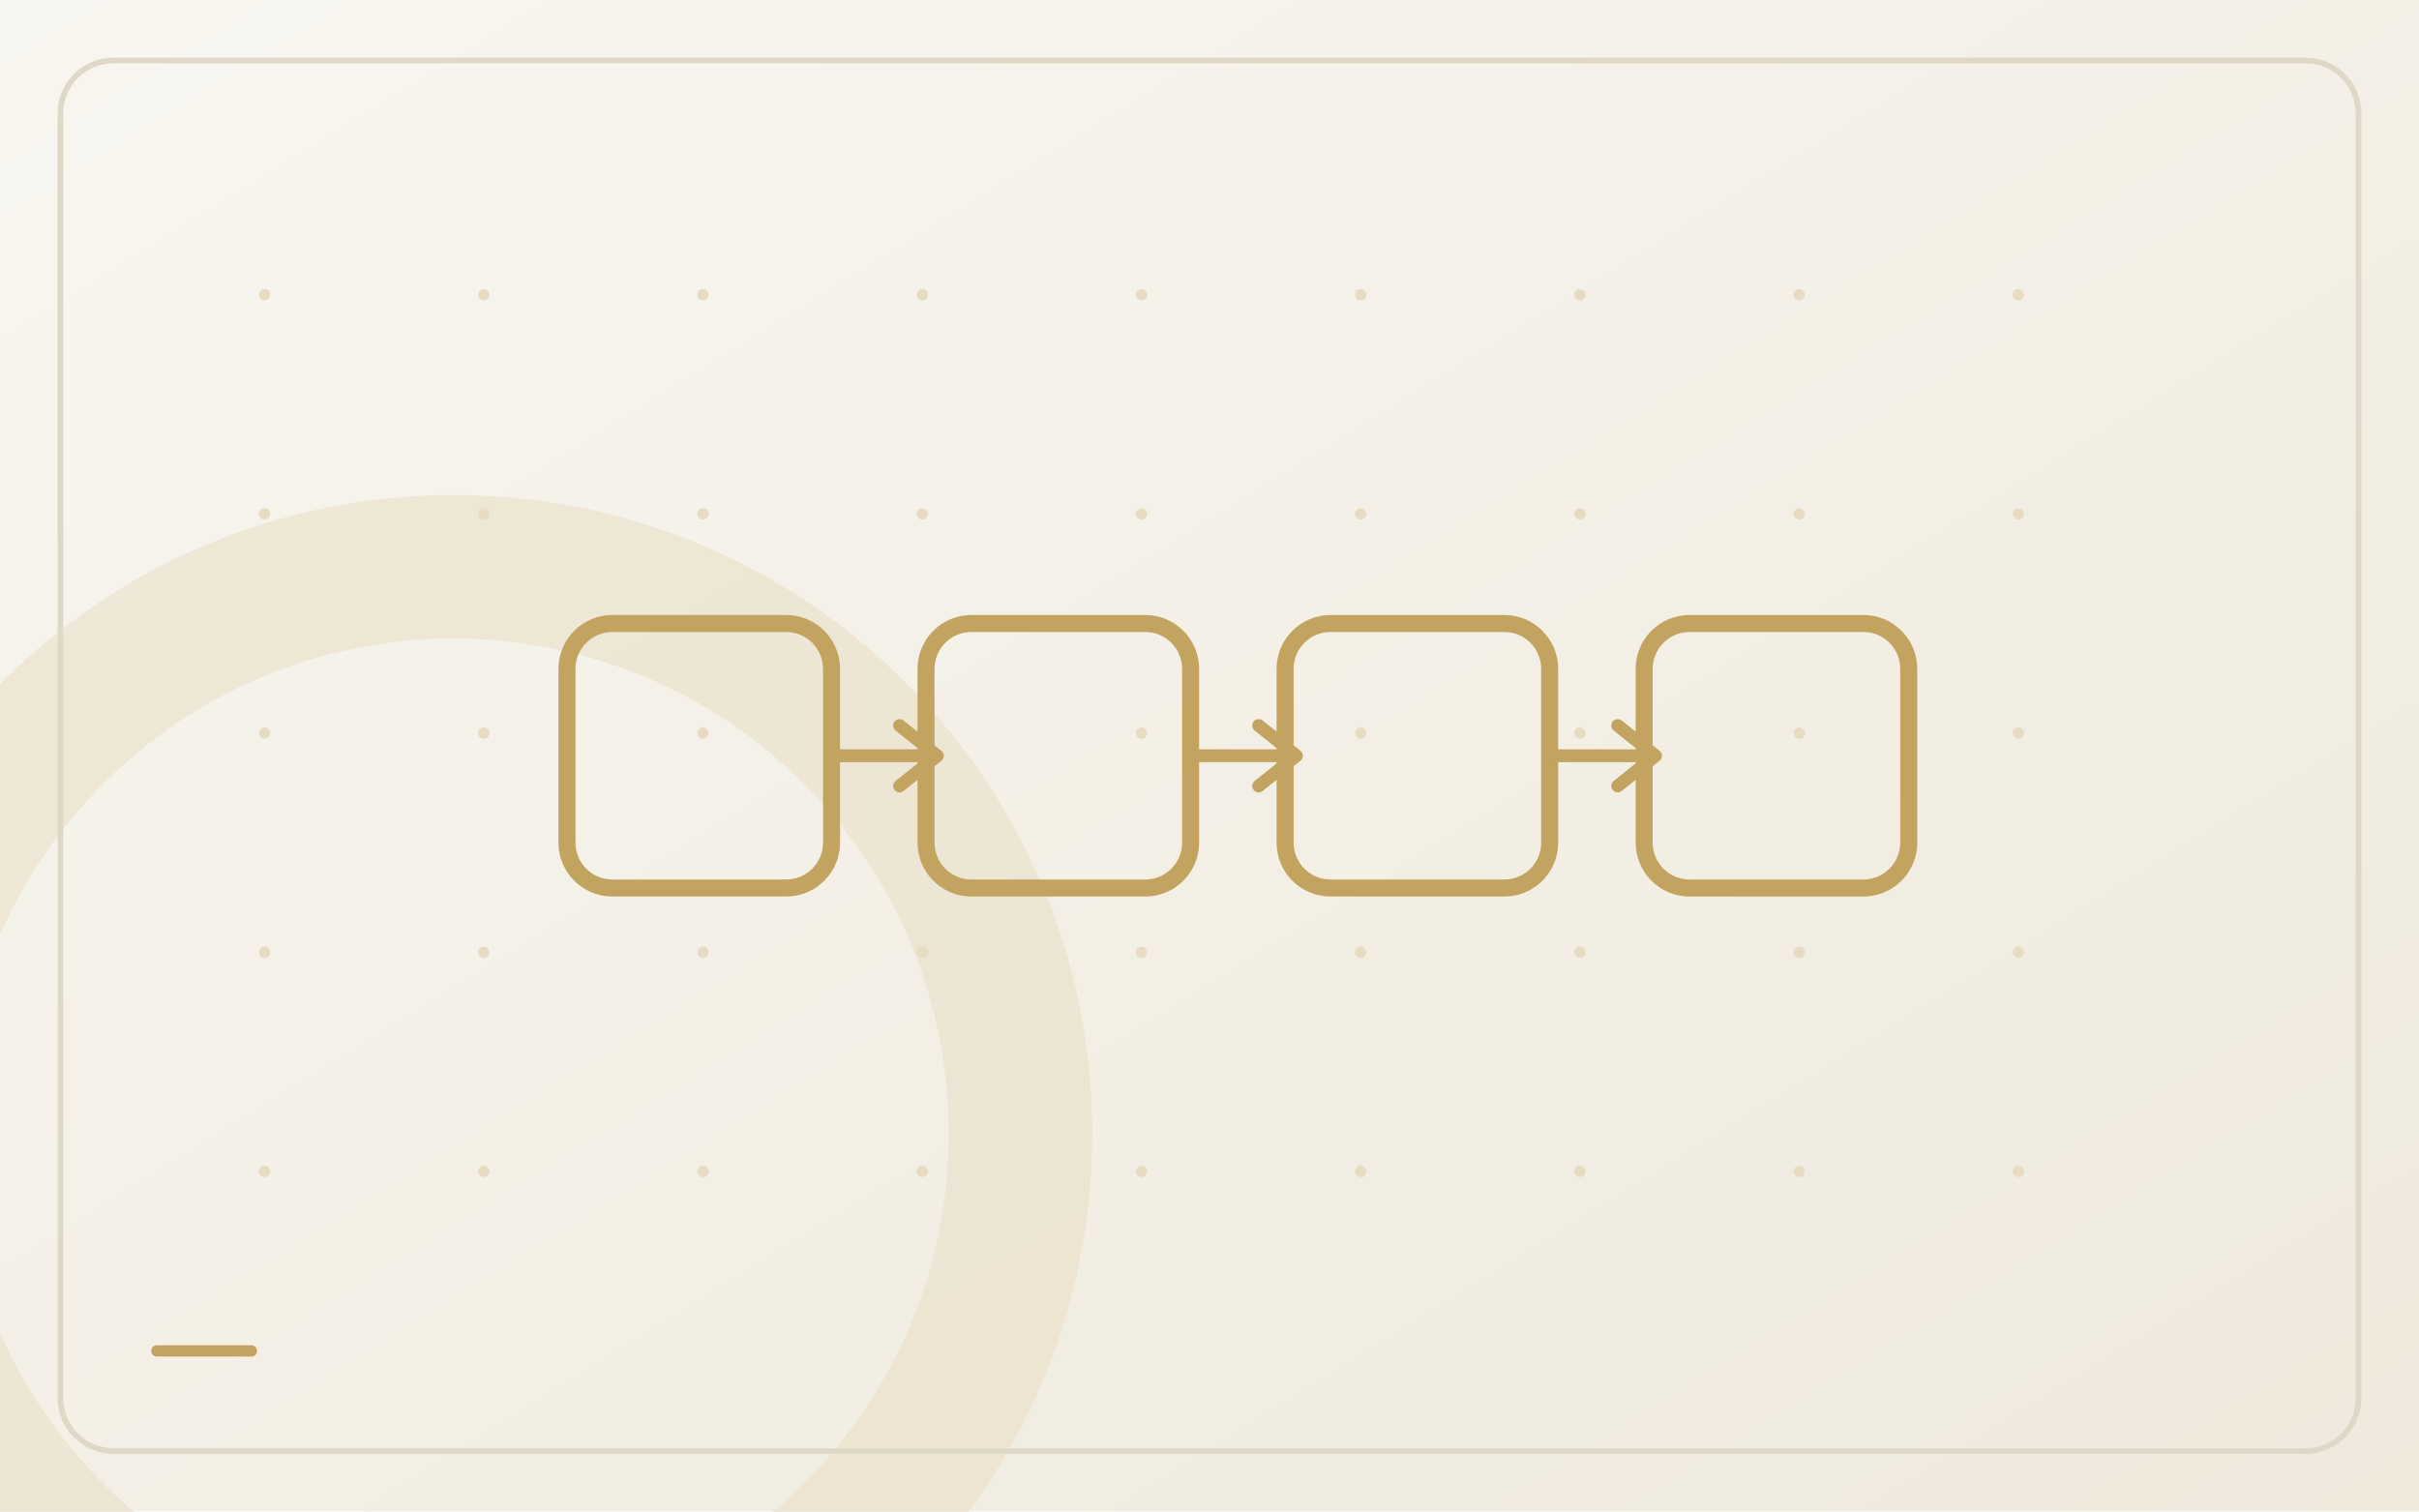
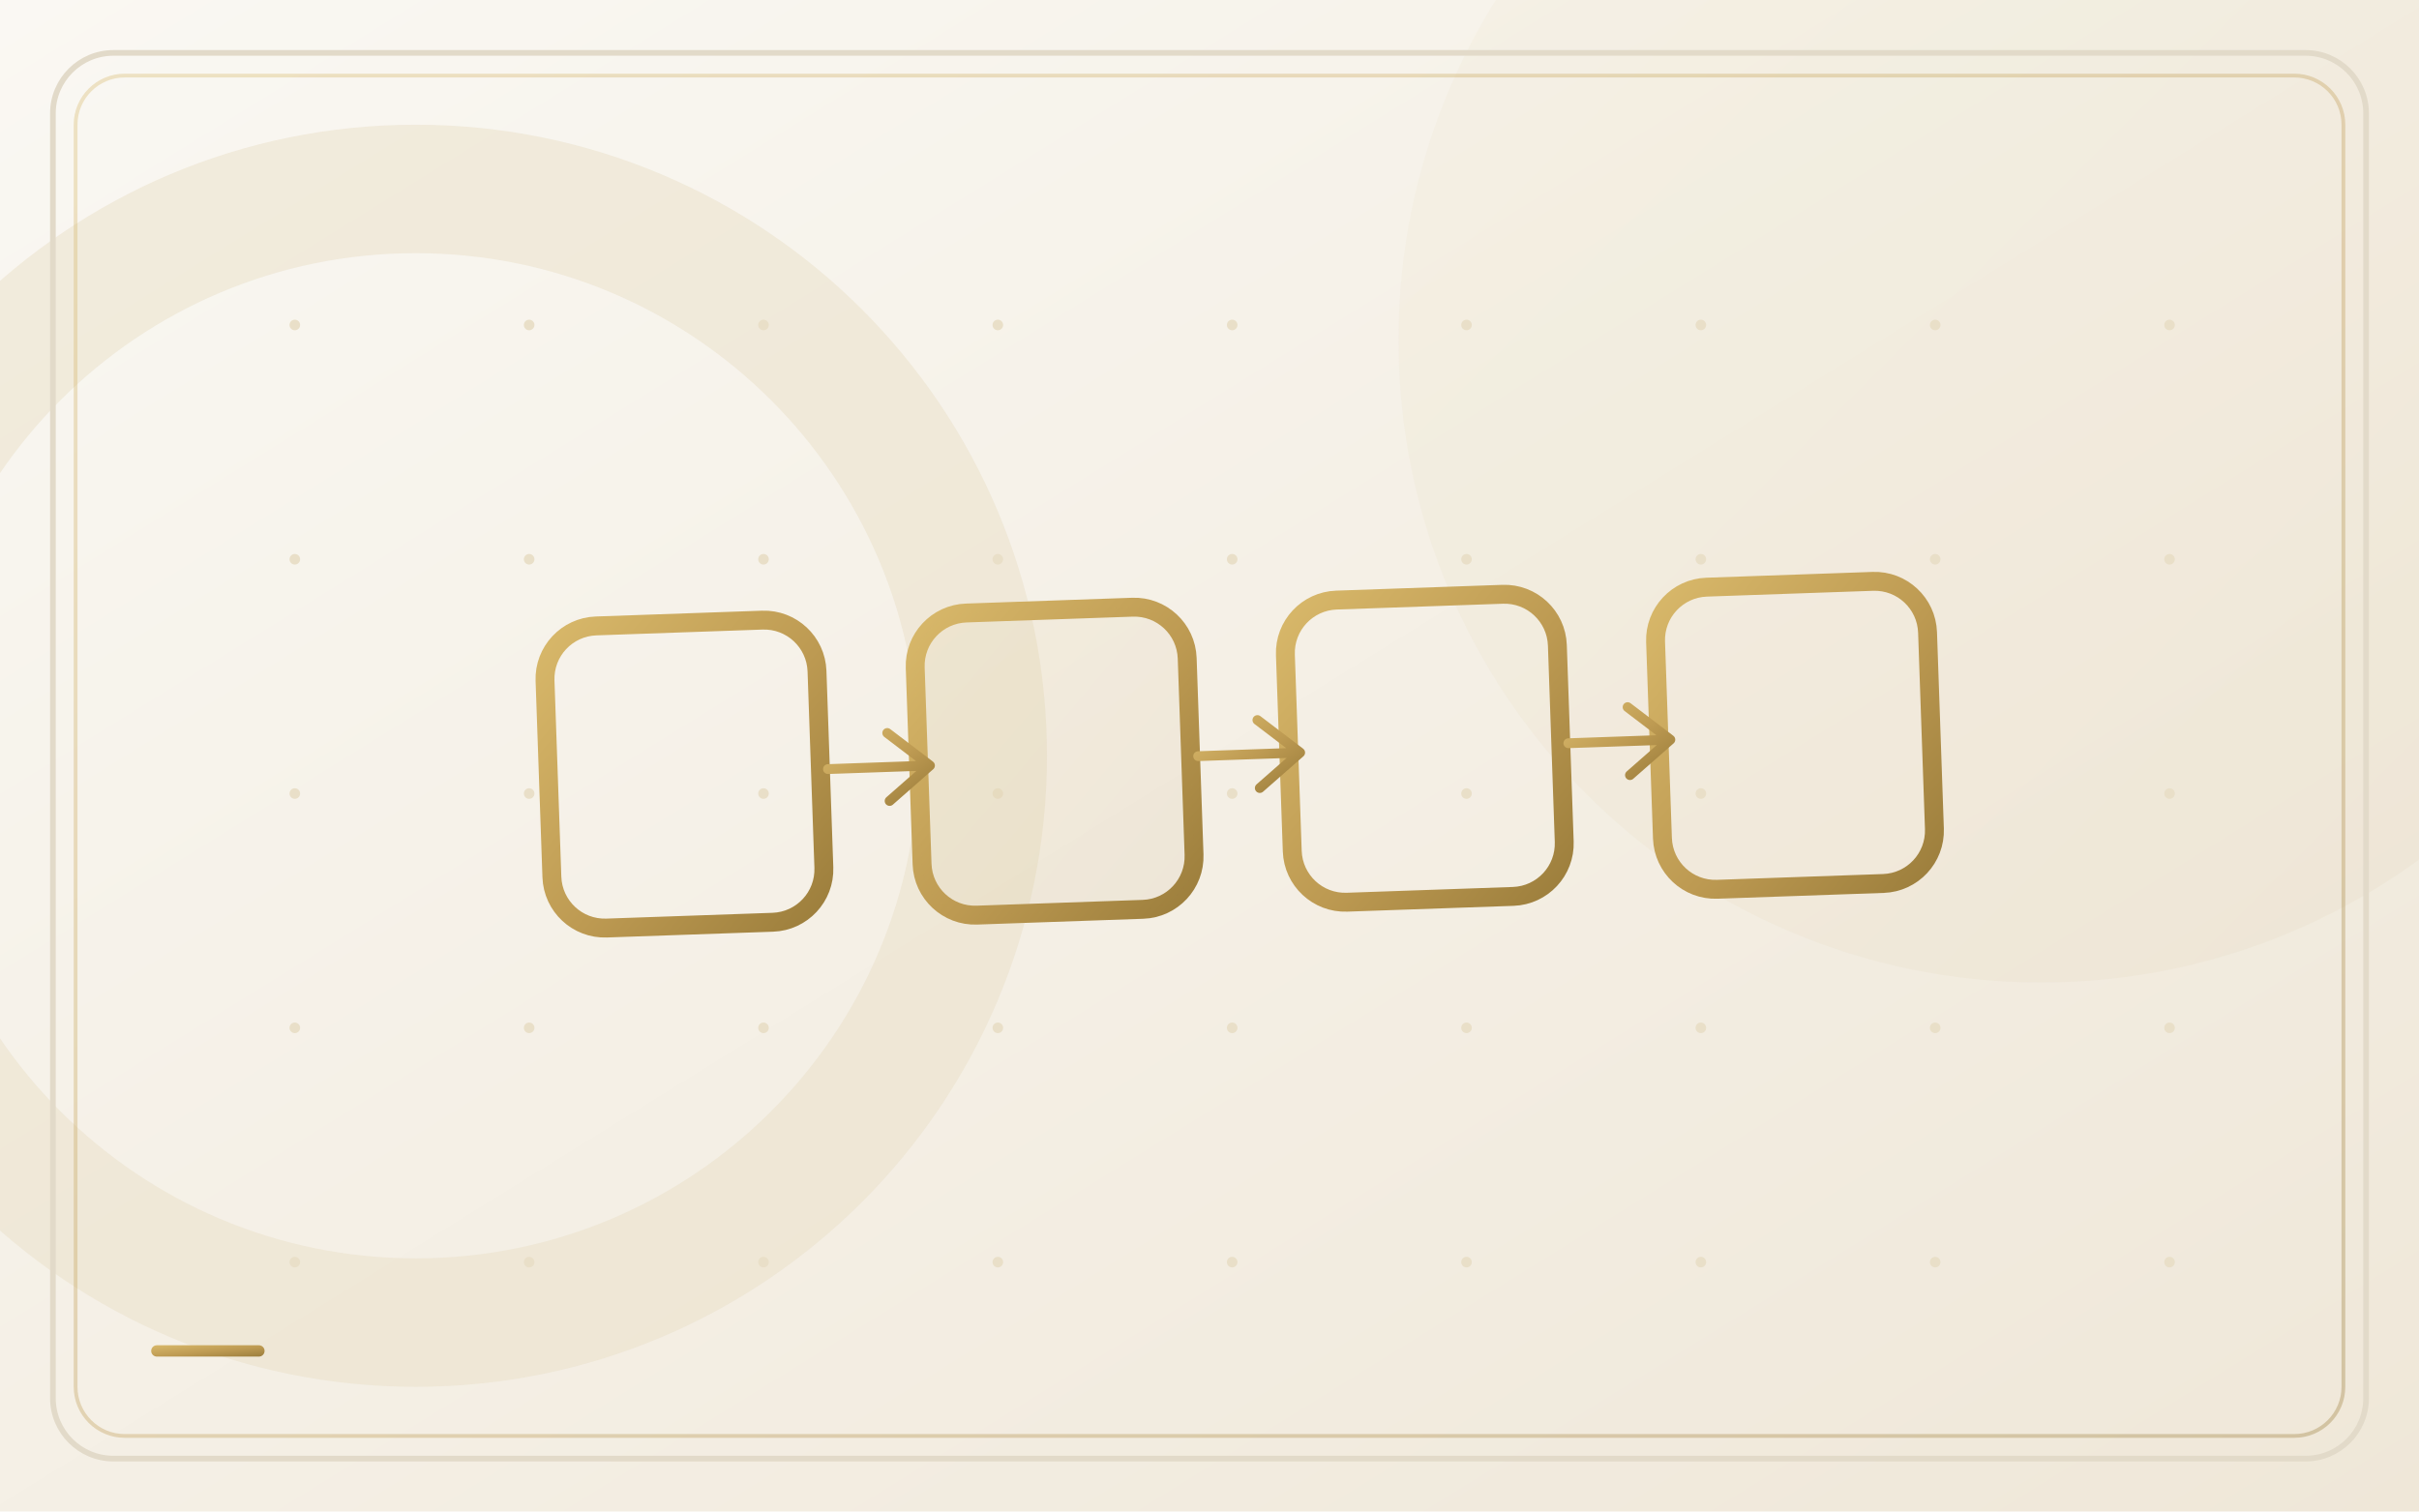
<svg xmlns="http://www.w3.org/2000/svg" viewBox="0 0 640 400" width="640" height="400">
  <defs>
-     <linearGradient id="bg" x1="0" y1="0" x2="1" y2="1">
-       <stop offset="0" stop-color="#f8f6f0" />
-       <stop offset="1" stop-color="#efe9dc" />
+     <linearGradient id="bgg" x1="0" y1="0" x2="1" y2="1">
+       <stop offset="0" stop-color="#faf8f3" />
+       <stop offset="1" stop-color="#efe7d8" />
+     </linearGradient>
+     <linearGradient id="gg" x1="0" y1="0" x2="1" y2="1">
+       <stop offset="0" stop-color="#d8b86a" />
+       <stop offset="0.55" stop-color="#bd9a52" />
+       <stop offset="1" stop-color="#9c7e3c" />
    </linearGradient>
  </defs>
-   <rect width="640" height="400" fill="url(#bg)" />
-   <circle cx="120" cy="300" r="150" fill="none" stroke="#e7dcc2" stroke-width="38" opacity="0.5" />
-   <circle cx="70" cy="78" r="1.5" fill="#e7dcc2" />
-   <circle cx="70" cy="136" r="1.5" fill="#e7dcc2" />
-   <circle cx="70" cy="194" r="1.5" fill="#e7dcc2" />
-   <circle cx="70" cy="252" r="1.5" fill="#e7dcc2" />
-   <circle cx="70" cy="310" r="1.5" fill="#e7dcc2" />
-   <circle cx="128" cy="78" r="1.5" fill="#e7dcc2" />
-   <circle cx="128" cy="136" r="1.5" fill="#e7dcc2" />
-   <circle cx="128" cy="194" r="1.5" fill="#e7dcc2" />
-   <circle cx="128" cy="252" r="1.5" fill="#e7dcc2" />
-   <circle cx="128" cy="310" r="1.5" fill="#e7dcc2" />
-   <circle cx="186" cy="78" r="1.5" fill="#e7dcc2" />
-   <circle cx="186" cy="136" r="1.5" fill="#e7dcc2" />
-   <circle cx="186" cy="194" r="1.5" fill="#e7dcc2" />
-   <circle cx="186" cy="252" r="1.5" fill="#e7dcc2" />
-   <circle cx="186" cy="310" r="1.5" fill="#e7dcc2" />
-   <circle cx="244" cy="78" r="1.5" fill="#e7dcc2" />
-   <circle cx="244" cy="136" r="1.5" fill="#e7dcc2" />
-   <circle cx="244" cy="194" r="1.5" fill="#e7dcc2" />
-   <circle cx="244" cy="252" r="1.5" fill="#e7dcc2" />
-   <circle cx="244" cy="310" r="1.5" fill="#e7dcc2" />
-   <circle cx="302" cy="78" r="1.5" fill="#e7dcc2" />
-   <circle cx="302" cy="136" r="1.5" fill="#e7dcc2" />
-   <circle cx="302" cy="194" r="1.5" fill="#e7dcc2" />
-   <circle cx="302" cy="252" r="1.5" fill="#e7dcc2" />
-   <circle cx="302" cy="310" r="1.5" fill="#e7dcc2" />
-   <circle cx="360" cy="78" r="1.5" fill="#e7dcc2" />
-   <circle cx="360" cy="136" r="1.5" fill="#e7dcc2" />
-   <circle cx="360" cy="194" r="1.5" fill="#e7dcc2" />
-   <circle cx="360" cy="252" r="1.5" fill="#e7dcc2" />
-   <circle cx="360" cy="310" r="1.5" fill="#e7dcc2" />
-   <circle cx="418" cy="78" r="1.5" fill="#e7dcc2" />
-   <circle cx="418" cy="136" r="1.5" fill="#e7dcc2" />
-   <circle cx="418" cy="194" r="1.5" fill="#e7dcc2" />
-   <circle cx="418" cy="252" r="1.5" fill="#e7dcc2" />
-   <circle cx="418" cy="310" r="1.5" fill="#e7dcc2" />
-   <circle cx="476" cy="78" r="1.5" fill="#e7dcc2" />
-   <circle cx="476" cy="136" r="1.5" fill="#e7dcc2" />
-   <circle cx="476" cy="194" r="1.5" fill="#e7dcc2" />
-   <circle cx="476" cy="252" r="1.5" fill="#e7dcc2" />
-   <circle cx="476" cy="310" r="1.5" fill="#e7dcc2" />
-   <circle cx="534" cy="78" r="1.5" fill="#e7dcc2" />
-   <circle cx="534" cy="136" r="1.5" fill="#e7dcc2" />
-   <circle cx="534" cy="194" r="1.5" fill="#e7dcc2" />
-   <circle cx="534" cy="252" r="1.5" fill="#e7dcc2" />
-   <circle cx="534" cy="310" r="1.5" fill="#e7dcc2" />
-   <rect x="16" y="16" width="608" height="368" fill="none" stroke="#e0d8c7" stroke-width="1.5" rx="14" />
-   <g transform="rotate(0 320 200)">
-     <rect x="150" y="165" width="70" height="70" rx="12" stroke="#c2a35f" fill="none" stroke-width="4.5" stroke-linecap="round" stroke-linejoin="round" />
-     <rect x="245" y="165" width="70" height="70" rx="12" stroke="#c2a35f" fill="none" stroke-width="4.5" stroke-linecap="round" stroke-linejoin="round" />
-     <rect x="340" y="165" width="70" height="70" rx="12" stroke="#c2a35f" fill="none" stroke-width="4.5" stroke-linecap="round" stroke-linejoin="round" />
-     <rect x="435" y="165" width="70" height="70" rx="12" stroke="#c2a35f" fill="none" stroke-width="4.5" stroke-linecap="round" stroke-linejoin="round" />
-     <path d="M222 200 h22 M238 192 l10 8 l-10 8" stroke="#c2a35f" fill="none" stroke-linecap="round" stroke-linejoin="round" stroke-width="3.4" />
-     <path d="M317 200 h22 M333 192 l10 8 l-10 8" stroke="#c2a35f" fill="none" stroke-linecap="round" stroke-linejoin="round" stroke-width="3.4" />
-     <path d="M412 200 h22 M428 192 l10 8 l-10 8" stroke="#c2a35f" fill="none" stroke-linecap="round" stroke-linejoin="round" stroke-width="3.4" />
+   <rect width="640" height="400" fill="url(#bgg)" />
+   <circle cx="540" cy="90" r="170" fill="url(#gg)" opacity="0.05" />
+   <circle cx="110" cy="200" r="150" fill="none" stroke="#e9dfc8" stroke-width="34" opacity="0.5" />
+   <circle cx="78" cy="86" r="1.4" fill="#e9dfc8" />
+   <circle cx="78" cy="148" r="1.4" fill="#e9dfc8" />
+   <circle cx="78" cy="210" r="1.4" fill="#e9dfc8" />
+   <circle cx="78" cy="272" r="1.4" fill="#e9dfc8" />
+   <circle cx="78" cy="334" r="1.4" fill="#e9dfc8" />
+   <circle cx="140" cy="86" r="1.4" fill="#e9dfc8" />
+   <circle cx="140" cy="148" r="1.4" fill="#e9dfc8" />
+   <circle cx="140" cy="210" r="1.4" fill="#e9dfc8" />
+   <circle cx="140" cy="272" r="1.4" fill="#e9dfc8" />
+   <circle cx="140" cy="334" r="1.4" fill="#e9dfc8" />
+   <circle cx="202" cy="86" r="1.4" fill="#e9dfc8" />
+   <circle cx="202" cy="148" r="1.4" fill="#e9dfc8" />
+   <circle cx="202" cy="210" r="1.4" fill="#e9dfc8" />
+   <circle cx="202" cy="272" r="1.4" fill="#e9dfc8" />
+   <circle cx="202" cy="334" r="1.4" fill="#e9dfc8" />
+   <circle cx="264" cy="86" r="1.4" fill="#e9dfc8" />
+   <circle cx="264" cy="148" r="1.4" fill="#e9dfc8" />
+   <circle cx="264" cy="210" r="1.4" fill="#e9dfc8" />
+   <circle cx="264" cy="272" r="1.4" fill="#e9dfc8" />
+   <circle cx="264" cy="334" r="1.4" fill="#e9dfc8" />
+   <circle cx="326" cy="86" r="1.4" fill="#e9dfc8" />
+   <circle cx="326" cy="148" r="1.4" fill="#e9dfc8" />
+   <circle cx="326" cy="210" r="1.4" fill="#e9dfc8" />
+   <circle cx="326" cy="272" r="1.4" fill="#e9dfc8" />
+   <circle cx="326" cy="334" r="1.4" fill="#e9dfc8" />
+   <circle cx="388" cy="86" r="1.4" fill="#e9dfc8" />
+   <circle cx="388" cy="148" r="1.4" fill="#e9dfc8" />
+   <circle cx="388" cy="210" r="1.4" fill="#e9dfc8" />
+   <circle cx="388" cy="272" r="1.4" fill="#e9dfc8" />
+   <circle cx="388" cy="334" r="1.4" fill="#e9dfc8" />
+   <circle cx="450" cy="86" r="1.4" fill="#e9dfc8" />
+   <circle cx="450" cy="148" r="1.4" fill="#e9dfc8" />
+   <circle cx="450" cy="210" r="1.4" fill="#e9dfc8" />
+   <circle cx="450" cy="272" r="1.4" fill="#e9dfc8" />
+   <circle cx="450" cy="334" r="1.4" fill="#e9dfc8" />
+   <circle cx="512" cy="86" r="1.4" fill="#e9dfc8" />
+   <circle cx="512" cy="148" r="1.4" fill="#e9dfc8" />
+   <circle cx="512" cy="210" r="1.4" fill="#e9dfc8" />
+   <circle cx="512" cy="272" r="1.4" fill="#e9dfc8" />
+   <circle cx="512" cy="334" r="1.4" fill="#e9dfc8" />
+   <circle cx="574" cy="86" r="1.4" fill="#e9dfc8" />
+   <circle cx="574" cy="148" r="1.4" fill="#e9dfc8" />
+   <circle cx="574" cy="210" r="1.4" fill="#e9dfc8" />
+   <circle cx="574" cy="272" r="1.4" fill="#e9dfc8" />
+   <circle cx="574" cy="334" r="1.4" fill="#e9dfc8" />
+   <rect x="14" y="14" width="612" height="372" fill="none" stroke="#e2dac9" stroke-width="1.5" rx="16" />
+   <rect x="20" y="20" width="600" height="360" fill="none" stroke="url(#gg)" stroke-width="1" rx="13" opacity="0.35" />
+   <g transform="rotate(-2 320 200)">
+     <rect x="145" y="160" width="72" height="80" rx="14" stroke="url(#gg)" fill="none" stroke-width="5" stroke-linecap="round" stroke-linejoin="round" />
+     <rect x="243" y="160" width="72" height="80" rx="14" stroke="url(#gg)" fill="none" stroke-width="5" stroke-linecap="round" stroke-linejoin="round" />
+     <rect x="243" y="160" width="72" height="80" rx="14" fill="url(#gg)" opacity="0.08" />
+     <rect x="341" y="160" width="72" height="80" rx="14" stroke="url(#gg)" fill="none" stroke-width="5" stroke-linecap="round" stroke-linejoin="round" />
+     <rect x="439" y="160" width="72" height="80" rx="14" stroke="url(#gg)" fill="none" stroke-width="5" stroke-linecap="round" stroke-linejoin="round" />
+     <path d="M219 200 h24 M235 191 l11 9 l-11 9" stroke="url(#gg)" fill="none" stroke-width="2.6" stroke-linecap="round" stroke-linejoin="round" />
+     <path d="M317 200 h24 M333 191 l11 9 l-11 9" stroke="url(#gg)" fill="none" stroke-width="2.6" stroke-linecap="round" stroke-linejoin="round" />
+     <path d="M415 200 h24 M431 191 l11 9 l-11 9" stroke="url(#gg)" fill="none" stroke-width="2.6" stroke-linecap="round" stroke-linejoin="round" />
  </g>
-   <rect x="40" y="356" width="28" height="3" rx="1.5" fill="#c2a35f" />
+   <rect x="40" y="356" width="30" height="3" rx="1.5" fill="url(#gg)" />
</svg>
